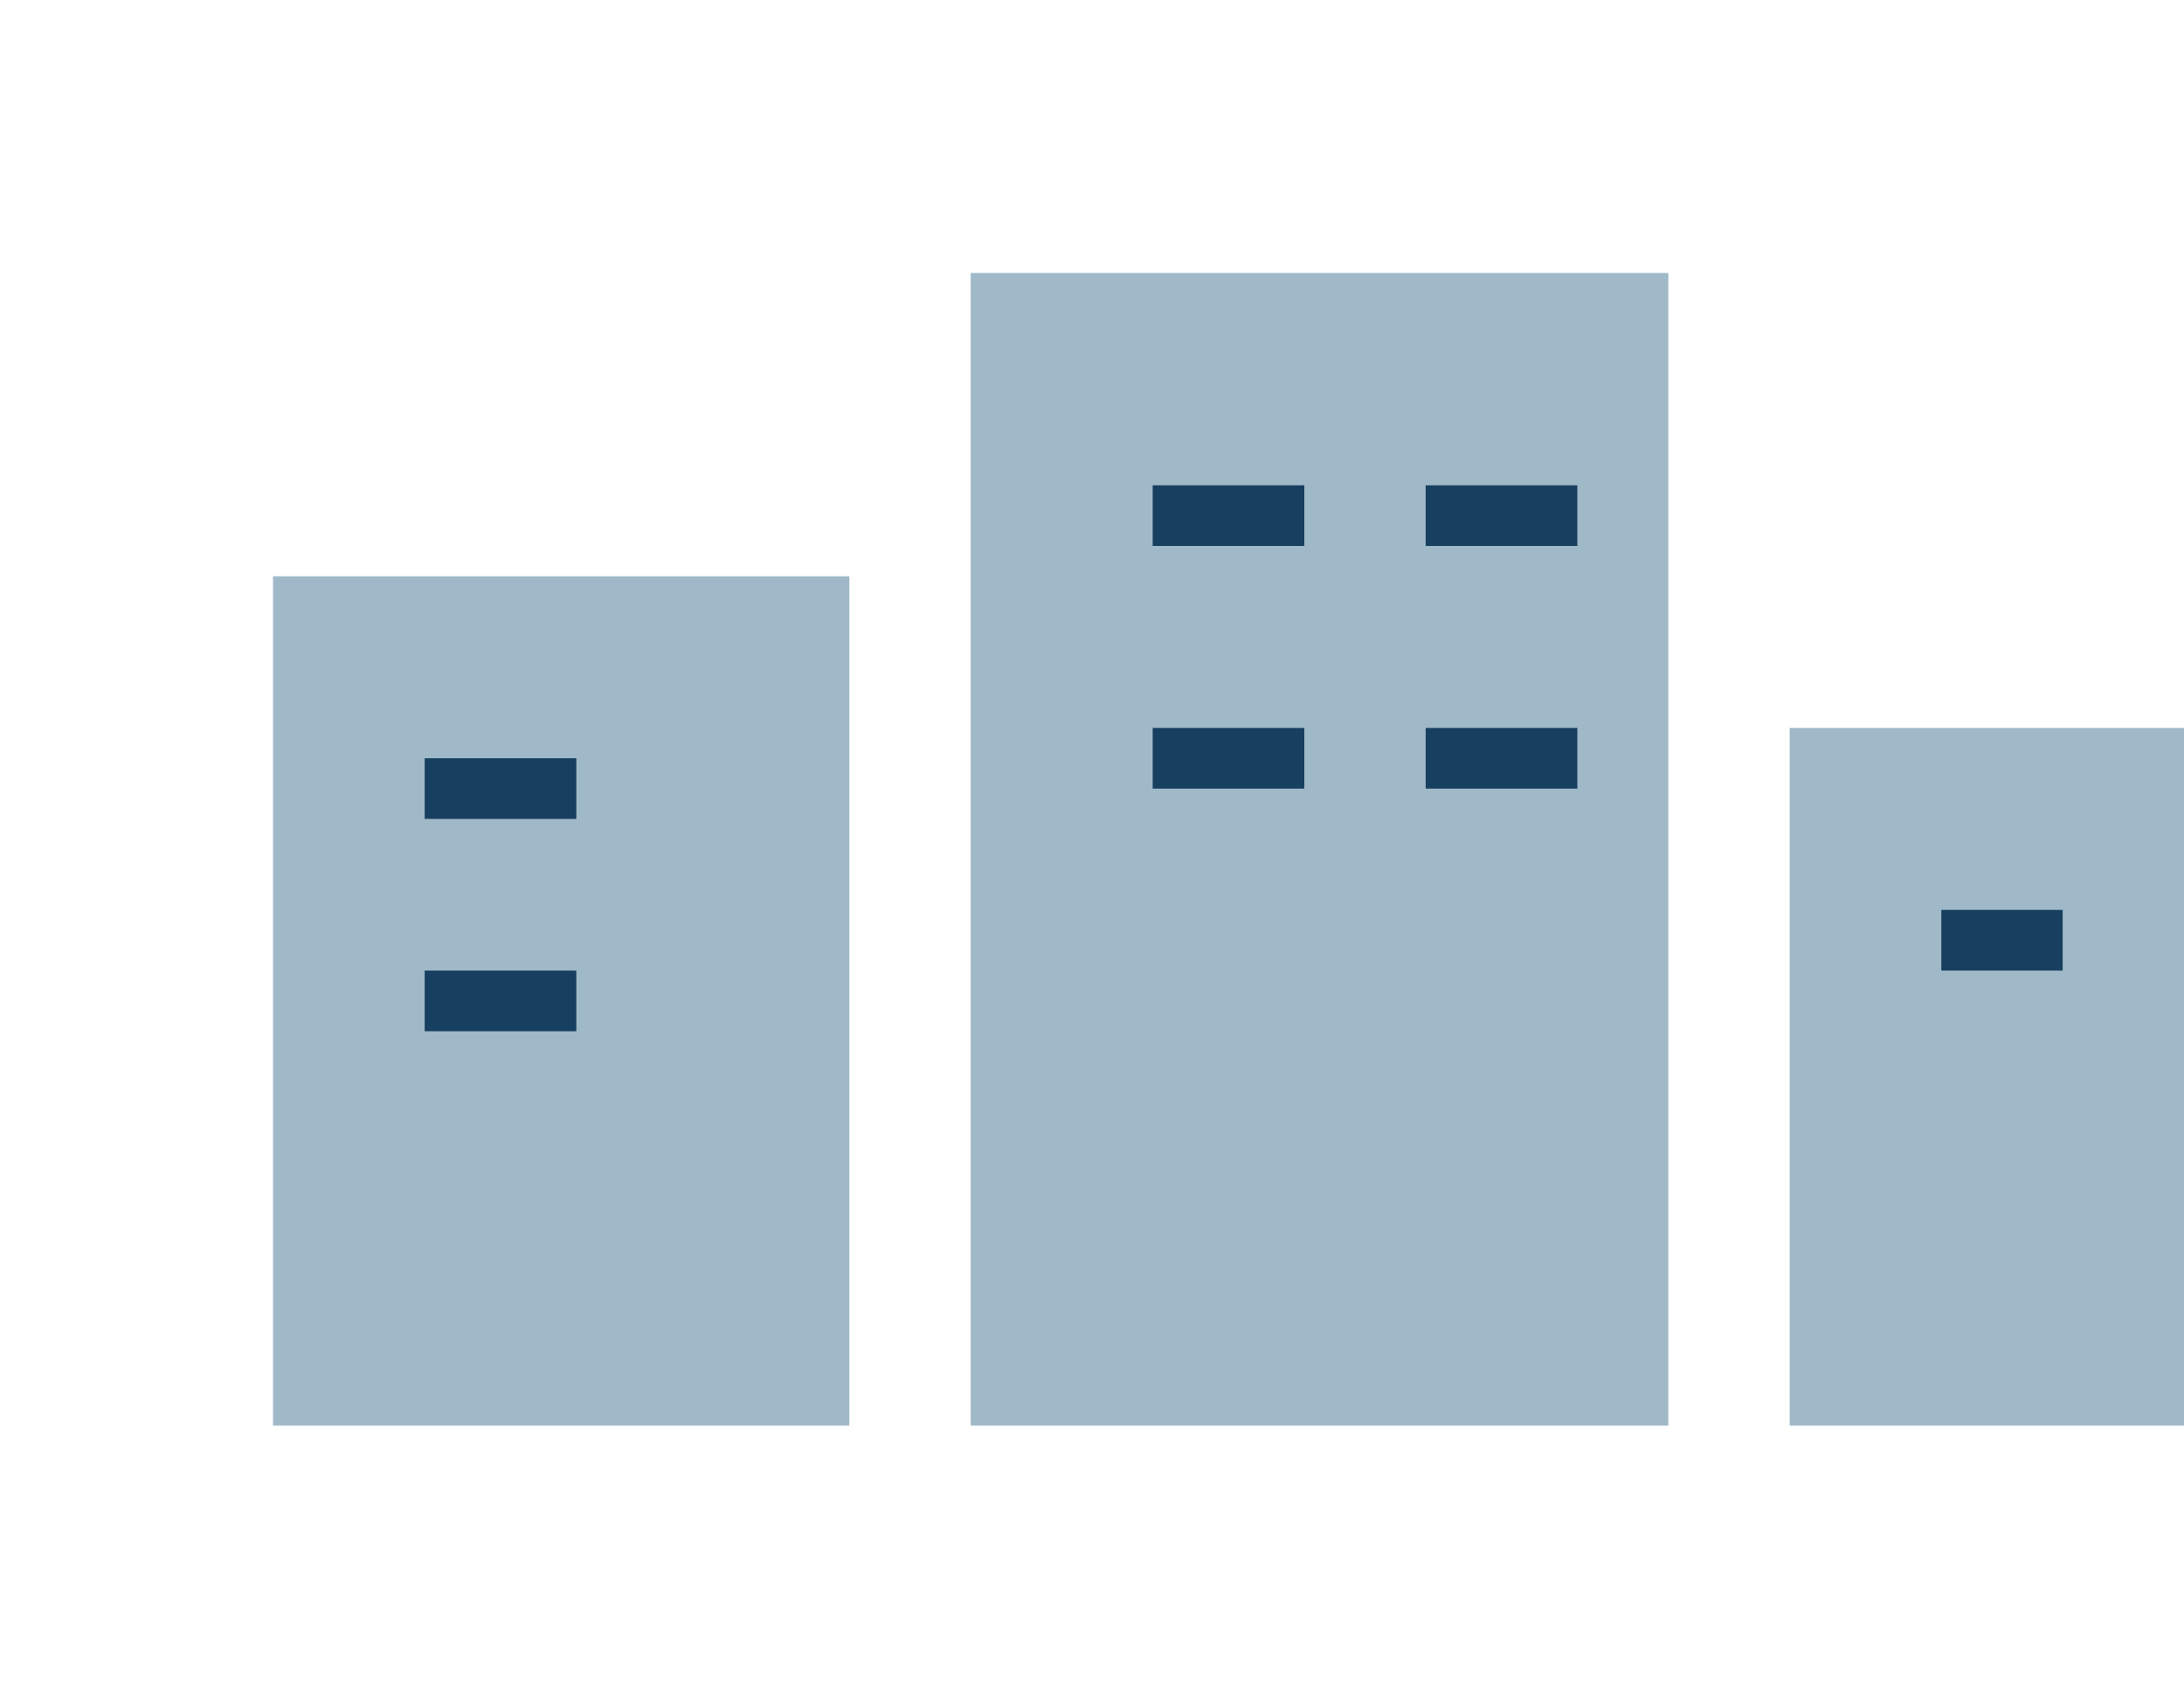
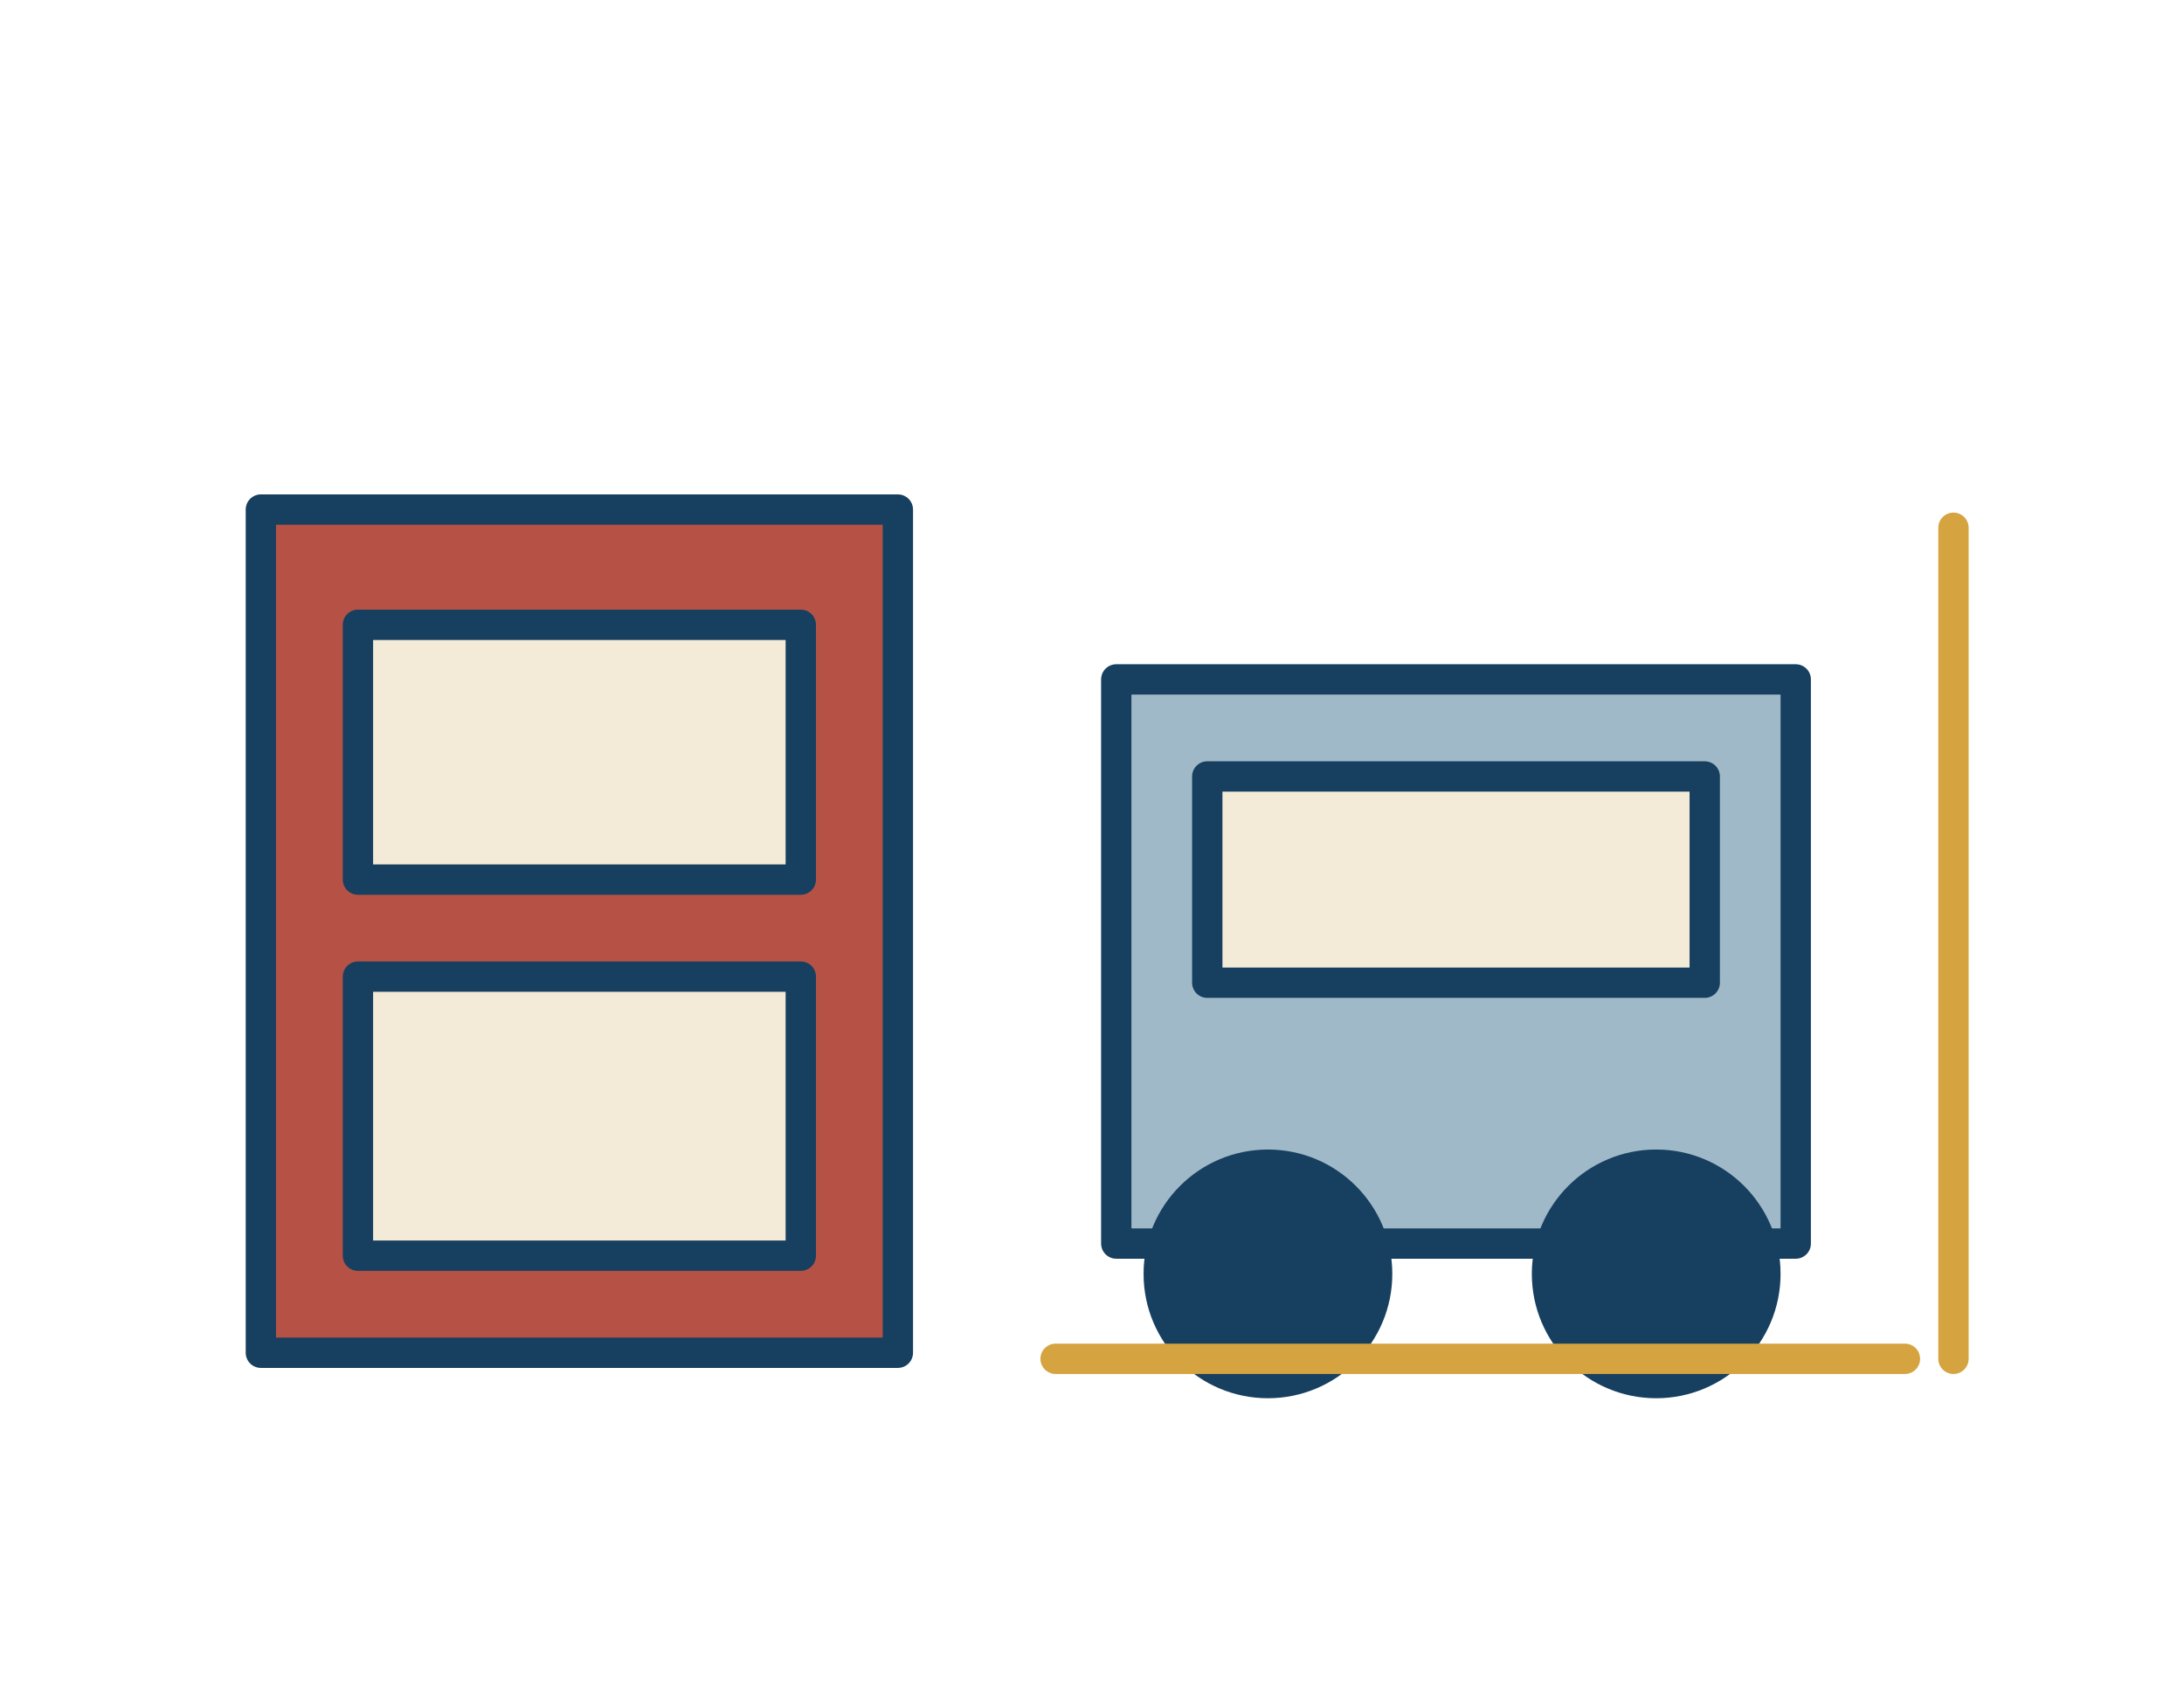
- <svg xmlns="http://www.w3.org/2000/svg" width="360" height="280" viewBox="20 270 340 280">
-   <path d="M55 505V365h95v140M170 505V315h115v190M305 505V390h70v115" fill="#9fb9c8" />
-   <path d="M80 400h25M80 435h25M200 355h25M245 355h25M200 395h25M245 395h25M330 425h20" stroke="#173f5f" stroke-width="10" />
+ <svg xmlns="http://www.w3.org/2000/svg" width="360" height="280" viewBox="0 0 360 280">
+   <g stroke="#173f5f" stroke-width="5" stroke-linecap="round" stroke-linejoin="round">
+     <path d="M43 84h105v139H43z" fill="#b55245" />
+     <path d="M59 103h73v42H59zM59 161h73v46H59z" fill="#f3ead7" />
+     <path d="M184 112h112v93H184z" fill="#9fb9c8" />
+     <path d="M199 128h82v34h-82z" fill="#f3ead7" />
+     <circle cx="209" cy="210" r="18" fill="#173f5f" />
+     <circle cx="273" cy="210" r="18" fill="#173f5f" />
+     <path d="M174 224h140M322 87v137" fill="none" stroke="#d5a33f" />
+   </g>
</svg>
